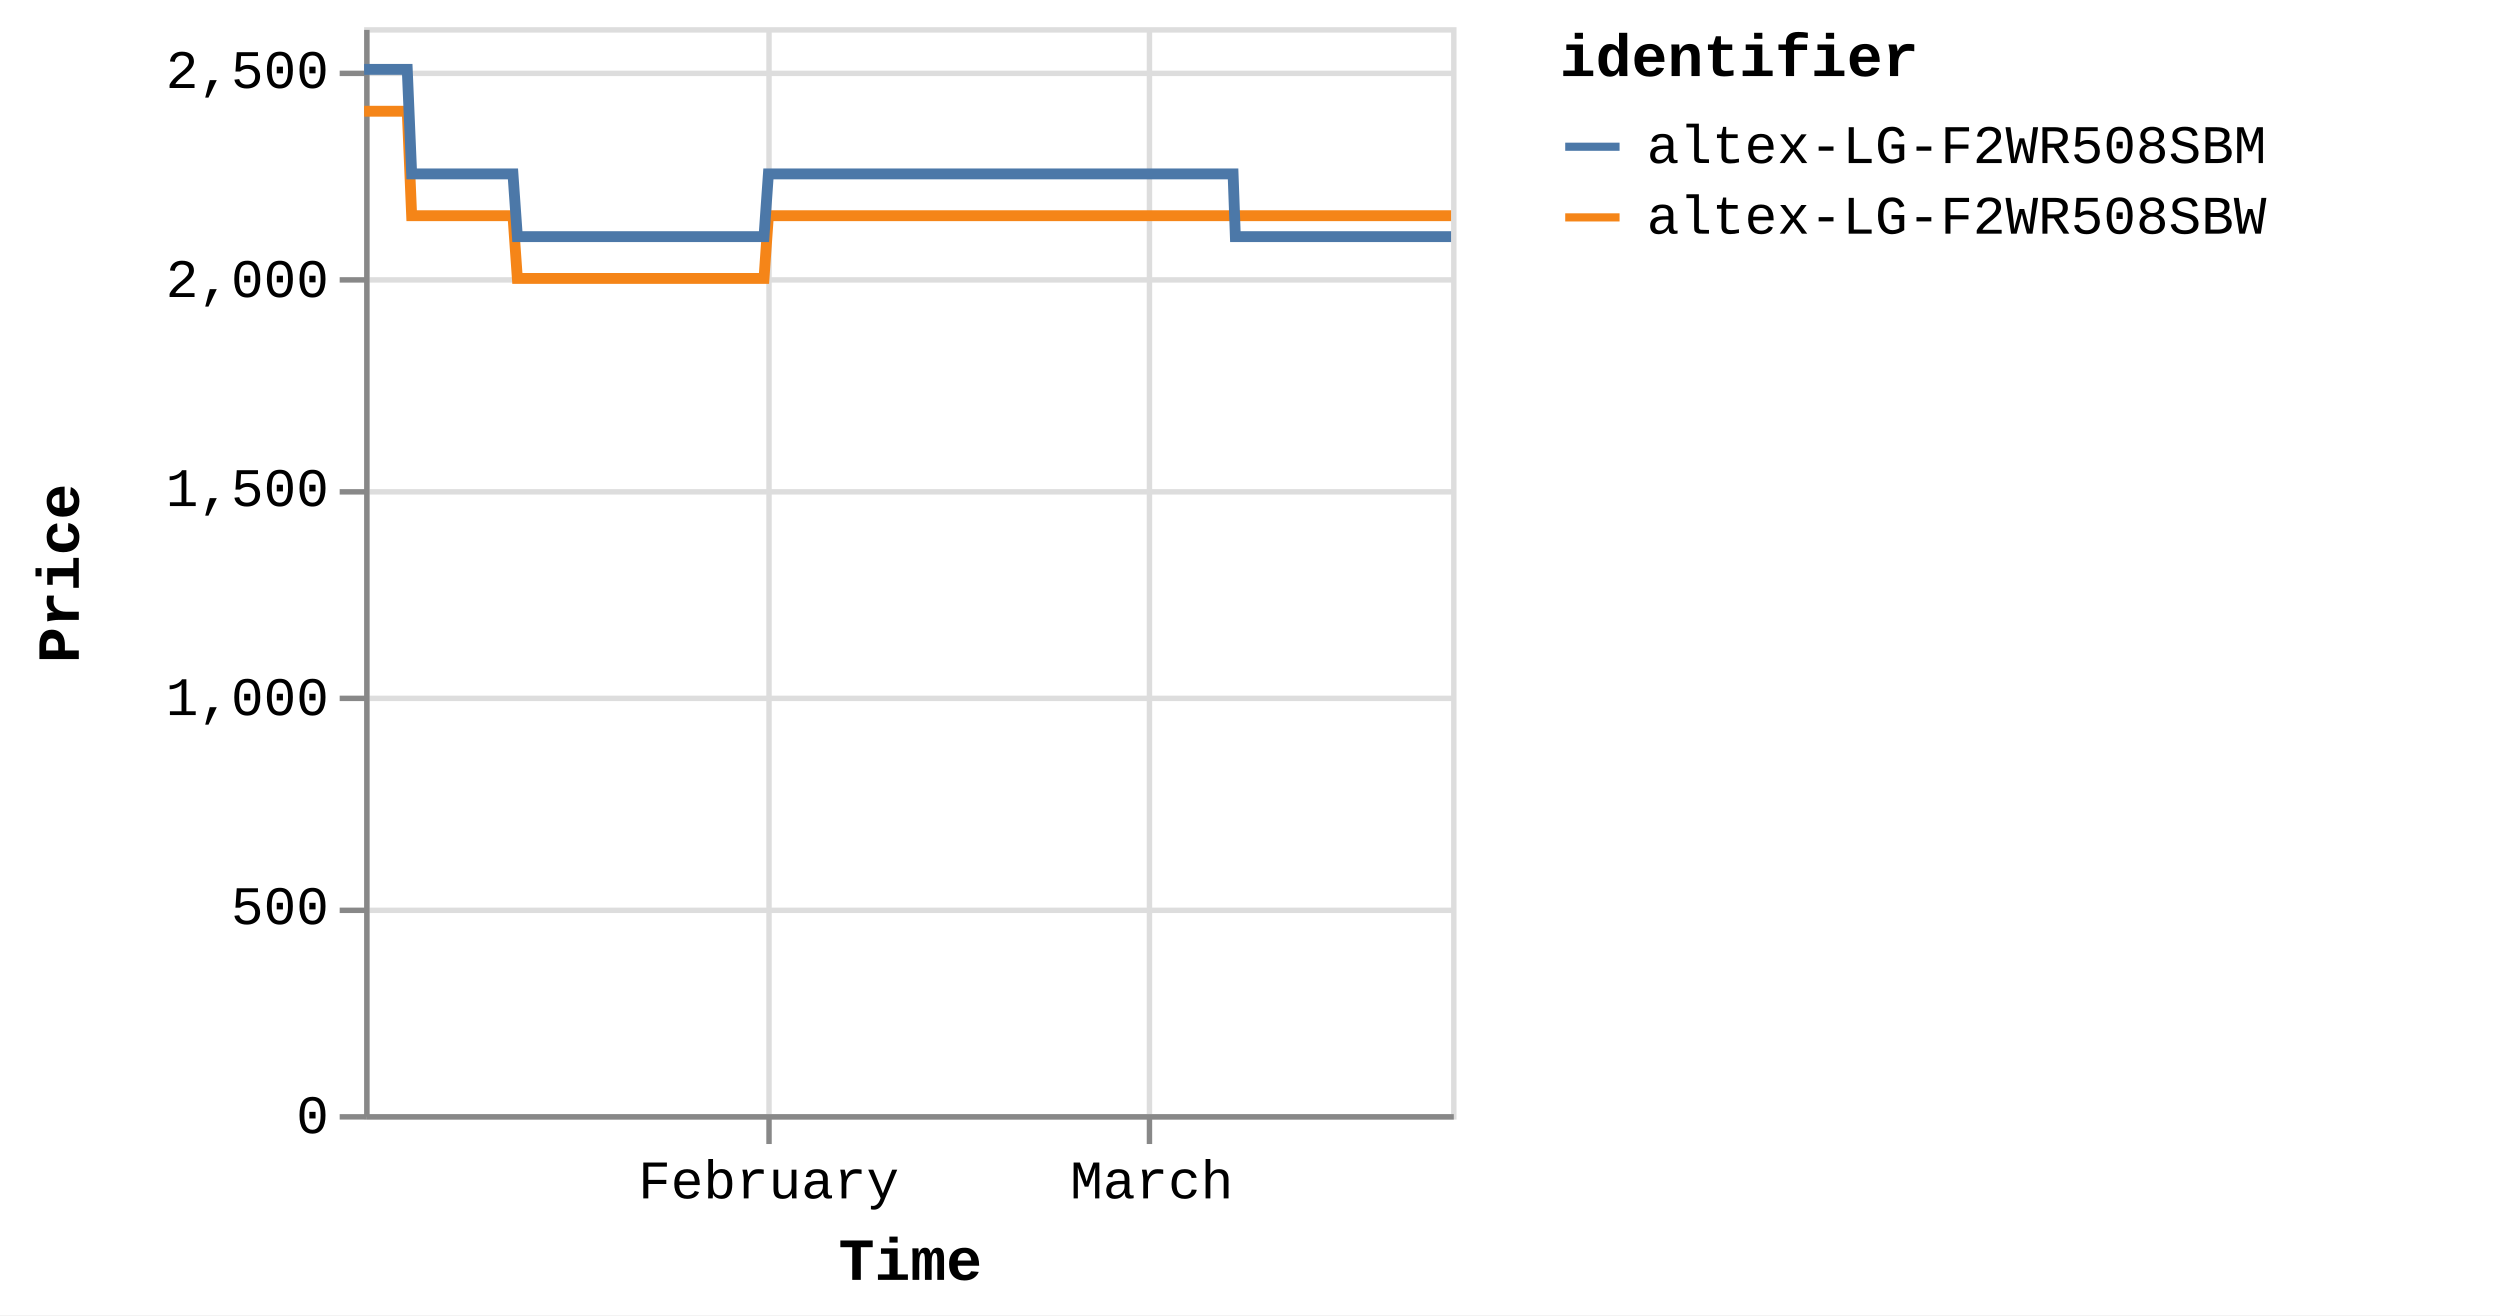
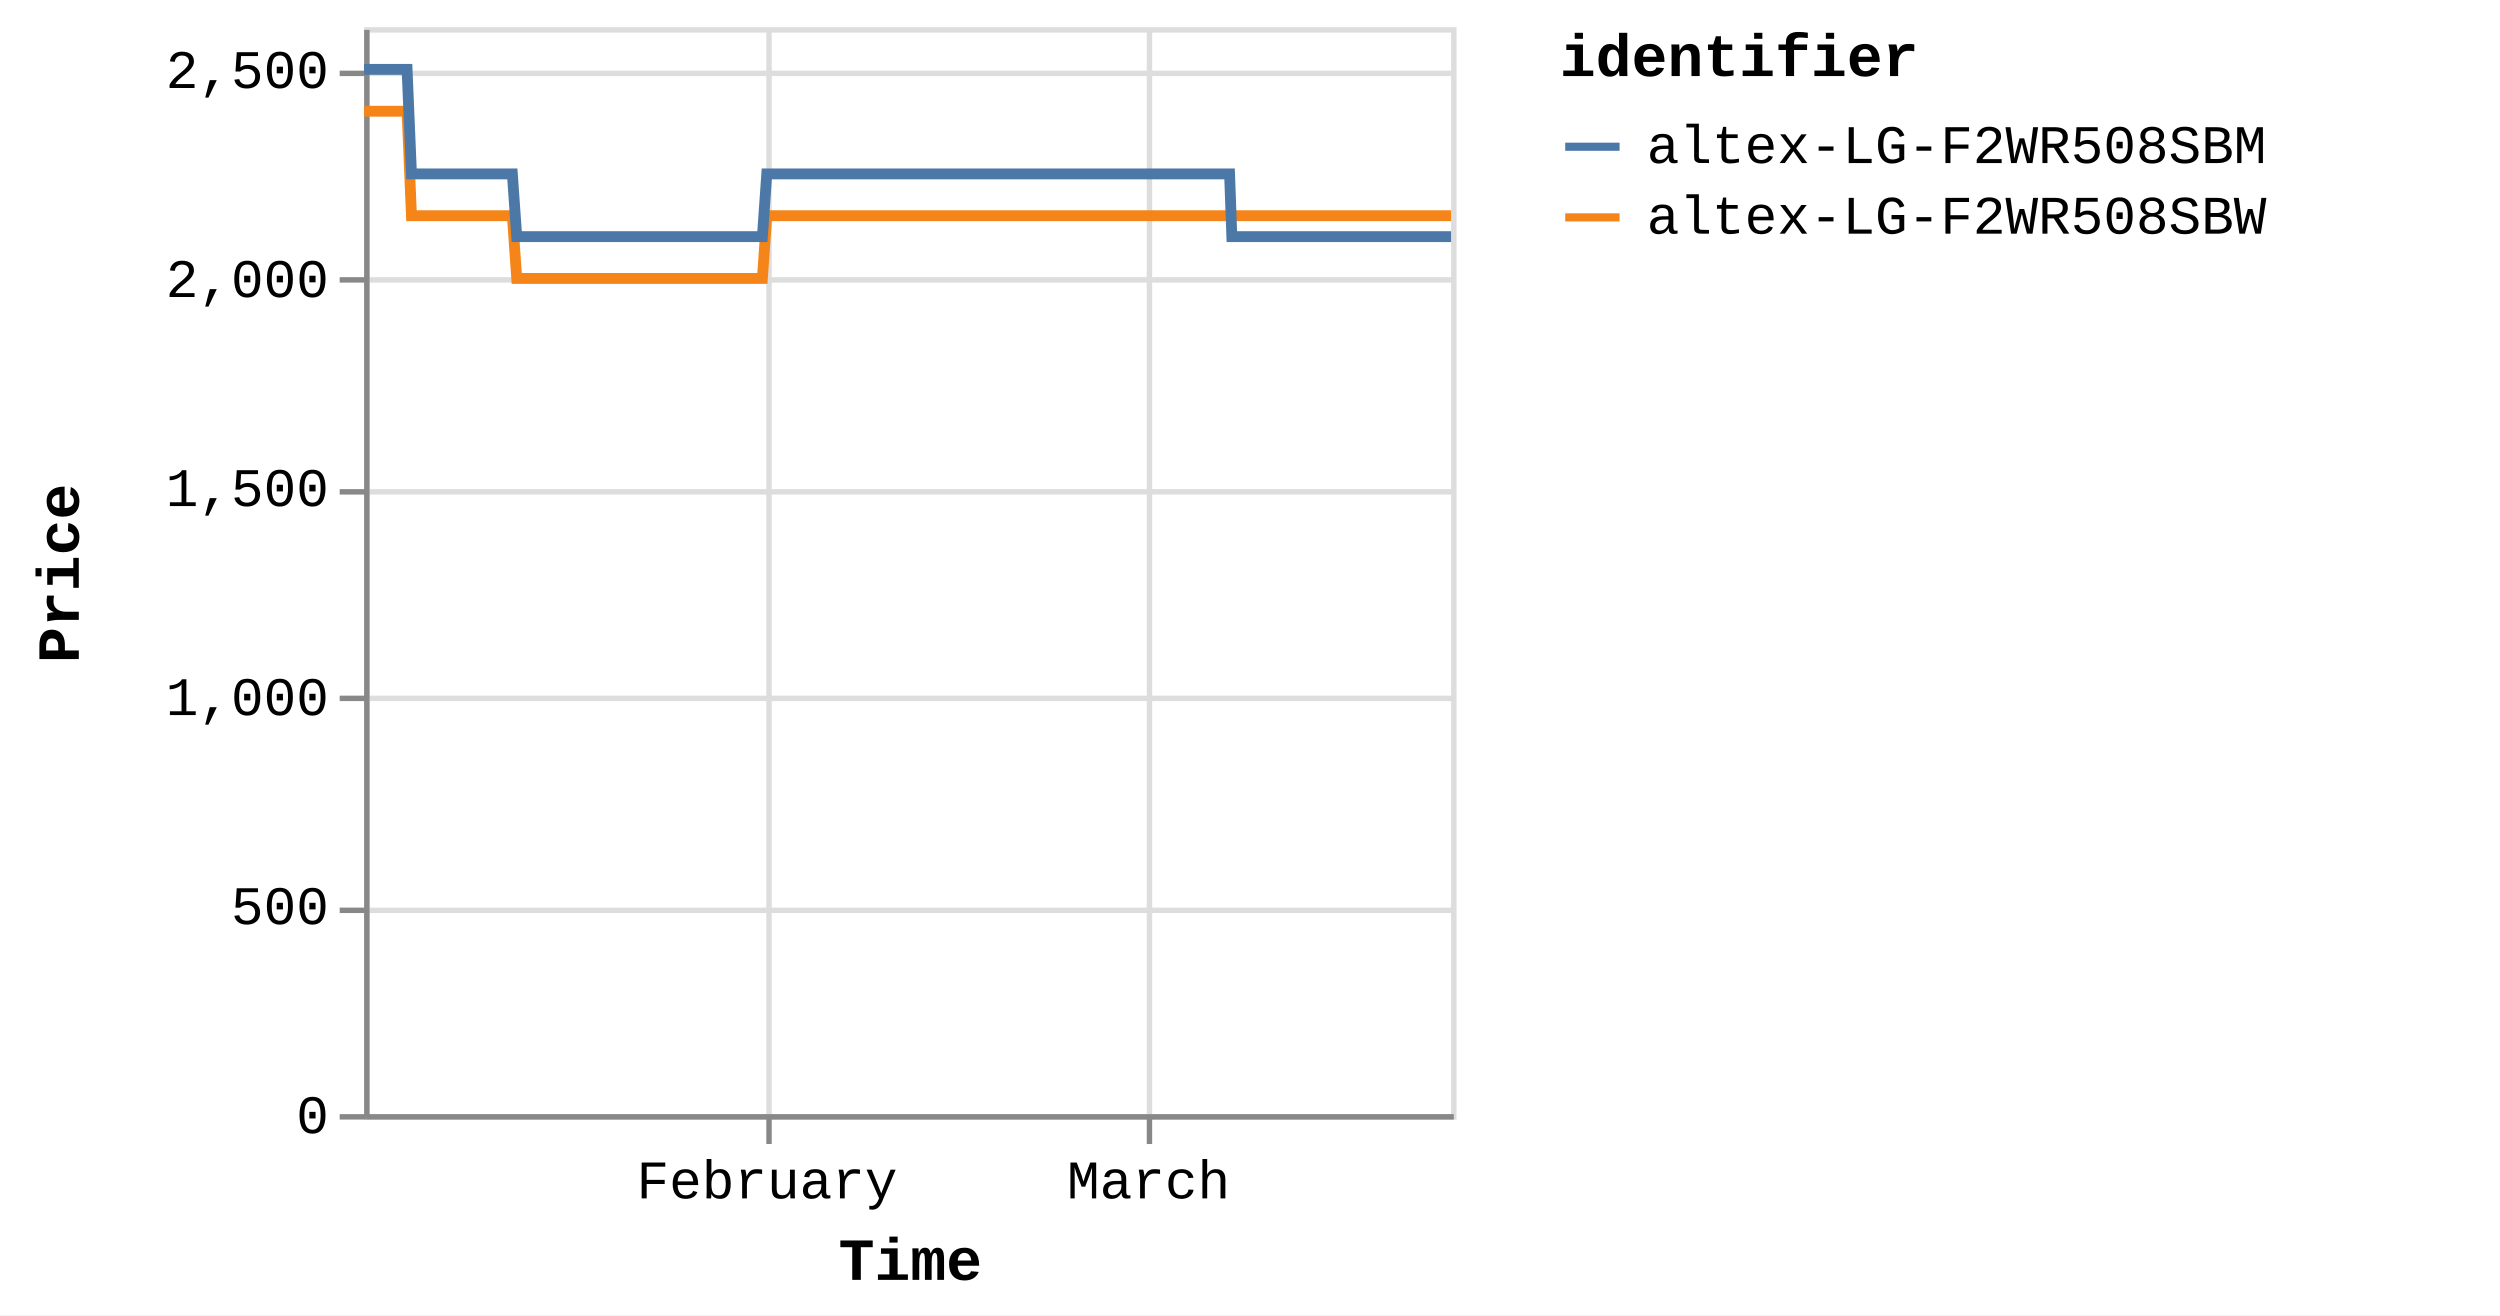
<svg xmlns="http://www.w3.org/2000/svg" version="1.1" class="marks" width="460" height="242" viewBox="0 0 460 242">
  <rect width="460" height="242" fill="white" />
  <g fill="none" stroke-miterlimit="10" transform="translate(67,5)">
    <g class="mark-group role-frame root" role="graphics-object" aria-roledescription="group mark container">
      <g transform="translate(0,0)">
        <path class="background" aria-hidden="true" d="M0.5,0.5h200v200h-200Z" stroke="#ddd" />
        <g>
          <g class="mark-group role-axis" aria-hidden="true">
            <g transform="translate(0.5,200.5)">
              <path class="background" aria-hidden="true" d="M0,0h0v0h0Z" pointer-events="none" />
              <g>
                <g class="mark-rule role-axis-grid" pointer-events="none">
                  <line transform="translate(74,-200)" x2="0" y2="200" stroke="#ddd" stroke-width="1" opacity="1" />
                  <line transform="translate(144,-200)" x2="0" y2="200" stroke="#ddd" stroke-width="1" opacity="1" />
                </g>
              </g>
              <path class="foreground" aria-hidden="true" d="" pointer-events="none" display="none" />
            </g>
          </g>
          <g class="mark-group role-axis" aria-hidden="true">
            <g transform="translate(0.5,0.5)">
              <path class="background" aria-hidden="true" d="M0,0h0v0h0Z" pointer-events="none" />
              <g>
                <g class="mark-rule role-axis-grid" pointer-events="none">
                  <line transform="translate(0,200)" x2="200" y2="0" stroke="#ddd" stroke-width="1" opacity="1" />
                  <line transform="translate(0,162)" x2="200" y2="0" stroke="#ddd" stroke-width="1" opacity="1" />
                  <line transform="translate(0,123)" x2="200" y2="0" stroke="#ddd" stroke-width="1" opacity="1" />
                  <line transform="translate(0,85)" x2="200" y2="0" stroke="#ddd" stroke-width="1" opacity="1" />
                  <line transform="translate(0,46)" x2="200" y2="0" stroke="#ddd" stroke-width="1" opacity="1" />
                  <line transform="translate(0,8)" x2="200" y2="0" stroke="#ddd" stroke-width="1" opacity="1" />
                </g>
              </g>
              <path class="foreground" aria-hidden="true" d="" pointer-events="none" display="none" />
            </g>
          </g>
-           <g class="mark-group role-axis" role="graphics-symbol" aria-roledescription="axis" aria-label="X-axis titled 'Time' for a time scale with values from Monday, 01 January 2024, 2:19:43 PM to Saturday, 23 March 2024, 8:38:04 PM">
+           <g class="mark-group role-axis" role="graphics-symbol" aria-roledescription="axis" aria-label="X-axis titled 'Time' for a time scale with values from Monday, 01 January 2024, 2:19:43 PM to Sunday, 24 March 2024, 4:38:29 AM">
            <g transform="translate(0.5,200.5)">
              <path class="background" aria-hidden="true" d="M0,0h0v0h0Z" pointer-events="none" />
              <g>
                <g class="mark-rule role-axis-tick" pointer-events="none">
                  <line transform="translate(74,0)" x2="0" y2="5" stroke="#888" stroke-width="1" opacity="1" />
                  <line transform="translate(144,0)" x2="0" y2="5" stroke="#888" stroke-width="1" opacity="1" />
                </g>
                <g class="mark-text role-axis-label" pointer-events="none">
-                   <text text-anchor="middle" transform="translate(73.91675,15)" font-family="Liberation Mono" font-size="10px" fill="#000" opacity="1">February</text>
-                   <text text-anchor="middle" transform="translate(144.4225,15)" font-family="Liberation Mono" font-size="10px" fill="#000" opacity="1">March</text>
+                   <text text-anchor="middle" transform="translate(73.61818,15)" font-family="Liberation Mono" font-size="10px" fill="#000" opacity="1">February</text>
+                   <text text-anchor="middle" transform="translate(143.8392,15)" font-family="Liberation Mono" font-size="10px" fill="#000" opacity="1">March</text>
                </g>
                <g class="mark-rule role-axis-domain" pointer-events="none">
                  <line transform="translate(0,0)" x2="200" y2="0" stroke="#888" stroke-width="1" opacity="1" />
                </g>
                <g class="mark-text role-axis-title" pointer-events="none">
                  <text text-anchor="middle" transform="translate(100,30)" font-family="Liberation Mono" font-size="11px" font-weight="bold" fill="#000" opacity="1">Time</text>
                </g>
              </g>
              <path class="foreground" aria-hidden="true" d="" pointer-events="none" display="none" />
            </g>
          </g>
          <g class="mark-group role-axis" role="graphics-symbol" aria-roledescription="axis" aria-label="Y-axis titled 'Price' for a linear scale with values from 0 to 2,600">
            <g transform="translate(0.5,0.5)">
              <path class="background" aria-hidden="true" d="M0,0h0v0h0Z" pointer-events="none" />
              <g>
                <g class="mark-rule role-axis-tick" pointer-events="none">
                  <line transform="translate(0,200)" x2="-5" y2="0" stroke="#888" stroke-width="1" opacity="1" />
                  <line transform="translate(0,162)" x2="-5" y2="0" stroke="#888" stroke-width="1" opacity="1" />
                  <line transform="translate(0,123)" x2="-5" y2="0" stroke="#888" stroke-width="1" opacity="1" />
                  <line transform="translate(0,85)" x2="-5" y2="0" stroke="#888" stroke-width="1" opacity="1" />
                  <line transform="translate(0,46)" x2="-5" y2="0" stroke="#888" stroke-width="1" opacity="1" />
                  <line transform="translate(0,8)" x2="-5" y2="0" stroke="#888" stroke-width="1" opacity="1" />
                </g>
                <g class="mark-text role-axis-label" pointer-events="none">
                  <text text-anchor="end" transform="translate(-7,203)" font-family="Liberation Mono" font-size="10px" fill="#000" opacity="1">0</text>
                  <text text-anchor="end" transform="translate(-7,164.5385)" font-family="Liberation Mono" font-size="10px" fill="#000" opacity="1">500</text>
                  <text text-anchor="end" transform="translate(-7,126.0769)" font-family="Liberation Mono" font-size="10px" fill="#000" opacity="1">1,000</text>
                  <text text-anchor="end" transform="translate(-7,87.61538)" font-family="Liberation Mono" font-size="10px" fill="#000" opacity="1">1,500</text>
                  <text text-anchor="end" transform="translate(-7,49.15385)" font-family="Liberation Mono" font-size="10px" fill="#000" opacity="1">2,000</text>
                  <text text-anchor="end" transform="translate(-7,10.69231)" font-family="Liberation Mono" font-size="10px" fill="#000" opacity="1">2,500</text>
                </g>
                <g class="mark-rule role-axis-domain" pointer-events="none">
                  <line transform="translate(0,200)" x2="0" y2="-200" stroke="#888" stroke-width="1" opacity="1" />
                </g>
                <g class="mark-text role-axis-title" pointer-events="none">
                  <text text-anchor="middle" transform="translate(-51,100) rotate(-90) translate(0,-2)" font-family="Liberation Mono" font-size="11px" font-weight="bold" fill="#000" opacity="1">Price</text>
                </g>
              </g>
              <path class="foreground" aria-hidden="true" d="" pointer-events="none" display="none" />
            </g>
          </g>
          <g class="mark-group role-scope pathgroup" role="graphics-object" aria-roledescription="group mark container">
            <g transform="translate(0,0)">
              <path class="background" aria-hidden="true" d="M0,0h200v200h-200Z" />
              <g>
                <g class="mark-line role-mark marks" role="graphics-object" aria-roledescription="line mark container">
-                   <path aria-label="Time: Jan 01, 2024; Price: 2399; identifier: altex-LG-F2WR508SBW" role="graphics-symbol" aria-roledescription="line mark" d="M0,15.462L0.255,15.462L0.64,15.462L1.45,15.462L1.856,15.462L2.282,15.462L2.669,15.462L3.07,15.462L3.881,15.462L4.287,15.462L4.713,15.462L5.101,15.462L5.501,15.462L6.313,15.462L6.718,15.462L7.144,15.462L7.534,15.462L7.933,15.462L8.745,34.692L9.15,34.692L9.575,34.692L9.965,34.692L10.364,34.692L11.175,34.692L11.58,34.692L12.005,34.692L12.394,34.692L12.795,34.692L13.608,34.692L14.011,34.692L14.436,34.692L14.825,34.692L15.227,34.692L16.039,34.692L16.446,34.692L16.872,34.692L17.26,34.692L17.657,34.692L18.471,34.692L18.876,34.692L19.307,34.692L19.691,34.692L20.089,34.692L20.902,34.692L21.308,34.692L21.734,34.692L22.121,34.692L22.52,34.692L23.333,34.692L23.738,34.692L24.166,34.692L24.554,34.692L24.952,34.692L25.764,34.692L26.17,34.692L26.595,34.692L26.984,34.692L27.383,34.692L28.194,46.231L28.598,46.231L29.023,46.231L29.413,46.231L29.814,46.231L30.627,46.231L31.03,46.231L31.454,46.231L31.843,46.231L32.245,46.231L33.058,46.231L33.464,46.231L33.892,46.231L34.279,46.231L34.676,46.231L35.489,46.231L35.896,46.231L36.322,46.231L36.711,46.231L37.108,46.231L37.92,46.231L38.327,46.231L38.754,46.231L39.141,46.231L39.539,46.231L40.351,46.231L40.756,46.231L41.184,46.231L41.571,46.231L41.971,46.231L42.783,46.231L43.188,46.231L43.615,46.231L44.004,46.231L44.401,46.231L45.214,46.231L45.617,46.231L46.042,46.231L46.433,46.231L46.833,46.231L47.643,46.231L48.048,46.231L48.473,46.231L48.863,46.231L49.264,46.231L50.078,46.231L50.484,46.231L50.912,46.231L51.297,46.231L51.695,46.231L52.508,46.231L52.915,46.231L53.342,46.231L53.73,46.231L54.126,46.231L54.94,46.231L55.346,46.231L55.773,46.231L56.16,46.231L56.558,46.231L57.372,46.231L57.776,46.231L58.205,46.231L58.593,46.231L58.989,46.231L59.8,46.231L60.207,46.231L60.627,46.231L61.016,46.231L61.421,46.231L62.23,46.231L62.637,46.231L63.053,46.231L63.446,46.231L63.851,46.231L64.662,46.231L65.067,46.231L65.485,46.231L65.877,46.231L66.283,46.231L67.093,46.231L67.499,46.231L67.92,46.231L68.309,46.231L68.714,46.231L69.524,46.231L69.929,46.231L70.351,46.231L70.746,46.231L71.145,46.231L71.955,46.231L72.361,46.231L72.783,46.231L73.171,46.231L73.576,46.231L74.386,34.692L74.792,34.692L75.214,34.692L75.602,34.692L76.007,34.692L76.819,34.692L77.223,34.692L77.644,34.692L78.033,34.692L78.439,34.692L79.249,34.692L79.655,34.692L80.072,34.692L80.465,34.692L80.871,34.692L81.682,34.692L82.086,34.692L82.503,34.692L82.896,34.692L83.301,34.692L84.111,34.692L84.518,34.692L84.94,34.692L85.328,34.692L85.732,34.692L86.543,34.692L86.948,34.692L87.37,34.692L87.759,34.692L88.164,34.692L88.974,34.692L89.38,34.692L89.8,34.692L90.192,34.692L90.595,34.692L91.405,34.692L91.812,34.692L92.232,34.692L92.623,34.692L93.026,34.692L93.837,34.692L94.243,34.692L94.662,34.692L95.053,34.692L95.459,34.692L96.268,34.692L96.673,34.692L97.092,34.692L97.483,34.692L97.889,34.692L98.701,34.692L99.105,34.692L99.522,34.692L99.915,34.692L100.32,34.692L101.131,34.692L101.535,34.692L101.959,34.692L102.347,34.692L102.751,34.692L103.561,34.692L103.967,34.692L104.387,34.692L104.783,34.692L105.182,34.692L105.993,34.692L106.398,34.692L106.82,34.692L107.21,34.692L107.613,34.692L108.829,34.692L109.251,34.692L109.64,34.692L110.045,34.692L110.856,34.692L111.261,34.692L111.682,34.692L112.073,34.692L112.476,34.692L113.287,34.692L113.691,34.692L114.109,34.692L114.502,34.692L114.907,34.692L115.718,34.692L116.125,34.692L116.541,34.692L116.934,34.692L117.339,34.692L118.149,34.692L118.556,34.692L118.978,34.692L119.369,34.692L119.769,34.692L120.581,34.692L120.986,34.692L121.406,34.692L121.797,34.692L122.202,34.692L123.011,34.692L123.417,34.692L123.839,34.692L124.229,34.692L124.633,34.692L125.443,34.692L125.847,34.692L126.269,34.692L126.66,34.692L127.064,34.692L127.874,34.692L128.279,34.692L128.699,34.692L129.089,34.692L129.497,34.692L130.305,34.692L130.71,34.692L131.128,34.692L131.52,34.692L131.925,34.692L132.736,34.692L133.142,34.692L133.559,34.692L133.954,34.692L134.357,34.692L135.167,34.692L135.574,34.692L135.995,34.692L136.384,34.692L136.788,34.692L137.599,34.692L138.005,34.692L138.425,34.692L138.816,34.692L139.219,34.692L140.03,34.692L140.435,34.692L140.856,34.692L141.248,34.692L141.651,34.692L142.461,34.692L142.866,34.692L143.286,34.692L143.676,34.692L144.082,34.692L144.892,34.692L145.299,34.692L145.719,34.692L146.109,34.692L146.514,34.692L147.324,34.692L147.729,34.692L148.15,34.692L148.539,34.692L148.945,34.692L149.755,34.692L150.16,34.692L150.578,34.692L150.97,34.692L151.376,34.692L152.223,34.692L152.777,34.692L153.019,34.692L153.404,34.692L153.807,34.692L154.617,34.692L155.022,34.692L155.446,34.692L155.834,34.692L156.238,34.692L157.048,34.692L157.457,34.692L157.877,34.692L158.267,34.692L158.669,34.692L159.48,34.692L159.886,34.692L160.306,34.692L160.696,34.692L161.101,34.692L161.911,34.692L162.322,34.692L162.738,34.692L163.126,34.692L163.532,34.692L164.343,34.692L164.748,34.692L165.164,34.692L165.56,34.692L165.963,34.692L166.773,34.692L167.181,34.692L167.596,34.692L167.99,34.692L168.394,34.692L169.207,34.692L169.61,34.692L170.033,34.692L170.423,34.692L170.826,34.692L171.636,34.692L172.041,34.692L172.463,34.692L172.855,34.692L173.256,34.692L174.068,34.692L174.475,34.692L174.896,34.692L175.283,34.692L175.688,34.692L176.498,34.692L176.904,34.692L177.327,34.692L177.716,34.692L178.119,34.692L178.929,34.692L179.338,34.692L179.756,34.692L180.147,34.692L180.55,34.692L181.361,34.692L181.768,34.692L182.186,34.692L182.577,34.692L182.983,34.692L183.792,34.692L184.2,34.692L184.616,34.692L185.008,34.692L185.413,34.692L186.223,34.692L186.629,34.692L187.054,34.692L187.443,34.692L187.846,34.692L188.656,34.692L189.06,34.692L189.481,34.692L189.875,34.692L190.275,34.692L191.086,34.692L191.492,34.692L191.913,34.692L192.307,34.692L192.708,34.692L193.517,34.692L193.924,34.692L194.346,34.692L194.739,34.692L195.138,34.692L195.949,34.692L196.354,34.692L196.775,34.692L197.165,34.692L197.57,34.692L198.38,34.692L198.785,34.692L199.205,34.692L199.595,34.692L200,34.692" stroke="#f58518" stroke-width="2" />
+                   <path aria-label="Time: Jan 01, 2024; Price: 2399; identifier: altex-LG-F2WR508SBW" role="graphics-symbol" aria-roledescription="line mark" d="M0,15.462L0.253,15.462L0.637,15.462L1.444,15.462L1.848,15.462L2.272,15.462L2.658,15.462L3.058,15.462L3.866,15.462L4.269,15.462L4.694,15.462L5.08,15.462L5.479,15.462L6.287,15.462L6.691,15.462L7.115,15.462L7.504,15.462L7.901,15.462L8.71,34.692L9.113,34.692L9.537,34.692L9.924,34.692L10.322,34.692L11.13,34.692L11.533,34.692L11.956,34.692L12.344,34.692L12.744,34.692L13.553,34.692L13.955,34.692L14.377,34.692L14.765,34.692L15.165,34.692L15.974,34.692L16.379,34.692L16.804,34.692L17.19,34.692L17.586,34.692L18.397,34.692L18.8,34.692L19.229,34.692L19.612,34.692L20.008,34.692L20.818,34.692L21.221,34.692L21.646,34.692L22.032,34.692L22.429,34.692L23.239,34.692L23.642,34.692L24.068,34.692L24.454,34.692L24.851,34.692L25.66,34.692L26.064,34.692L26.488,34.692L26.875,34.692L27.273,34.692L28.08,46.231L28.483,46.231L28.906,46.231L29.294,46.231L29.693,46.231L30.503,46.231L30.904,46.231L31.327,46.231L31.714,46.231L32.115,46.231L32.925,46.231L33.329,46.231L33.755,46.231L34.14,46.231L34.536,46.231L35.345,46.231L35.751,46.231L36.176,46.231L36.562,46.231L36.958,46.231L37.767,46.231L38.172,46.231L38.597,46.231L38.983,46.231L39.379,46.231L40.188,46.231L40.592,46.231L41.018,46.231L41.403,46.231L41.802,46.231L42.61,46.231L43.014,46.231L43.439,46.231L43.826,46.231L44.222,46.231L45.031,46.231L45.433,46.231L45.856,46.231L46.245,46.231L46.644,46.231L47.451,46.231L47.854,46.231L48.277,46.231L48.665,46.231L49.065,46.231L49.876,46.231L50.28,46.231L50.706,46.231L51.089,46.231L51.487,46.231L52.296,46.231L52.701,46.231L53.127,46.231L53.513,46.231L53.908,46.231L54.718,46.231L55.122,46.231L55.548,46.231L55.933,46.231L56.329,46.231L57.14,46.231L57.543,46.231L57.969,46.231L58.356,46.231L58.751,46.231L59.559,46.231L59.964,46.231L60.382,46.231L60.77,46.231L61.173,46.231L61.979,46.231L62.384,46.231L62.798,46.231L63.19,46.231L63.593,46.231L64.401,46.231L64.804,46.231L65.221,46.231L65.611,46.231L66.015,46.231L66.822,46.231L67.227,46.231L67.646,46.231L68.033,46.231L68.437,46.231L69.243,46.231L69.647,46.231L70.066,46.231L70.46,46.231L70.857,46.231L71.664,46.231L72.068,46.231L72.489,46.231L72.876,46.231L73.279,46.231L74.086,34.692L74.49,34.692L74.91,34.692L75.297,34.692L75.7,34.692L76.508,34.692L76.911,34.692L77.331,34.692L77.718,34.692L78.122,34.692L78.929,34.692L79.333,34.692L79.749,34.692L80.14,34.692L80.545,34.692L81.353,34.692L81.755,34.692L82.17,34.692L82.561,34.692L82.964,34.692L83.772,34.692L84.177,34.692L84.597,34.692L84.983,34.692L85.386,34.692L86.193,34.692L86.597,34.692L87.017,34.692L87.405,34.692L87.807,34.692L88.615,34.692L89.019,34.692L89.438,34.692L89.828,34.692L90.229,34.692L91.036,34.692L91.441,34.692L91.859,34.692L92.249,34.692L92.65,34.692L93.458,34.692L93.862,34.692L94.279,34.692L94.669,34.692L95.073,34.692L95.879,34.692L96.282,34.692L96.7,34.692L97.089,34.692L97.493,34.692L98.302,34.692L98.704,34.692L99.12,34.692L99.511,34.692L99.915,34.692L100.722,34.692L101.125,34.692L101.547,34.692L101.933,34.692L102.336,34.692L103.143,34.692L103.547,34.692L103.966,34.692L104.36,34.692L104.758,34.692L105.565,34.692L105.968,34.692L106.388,34.692L106.777,34.692L107.178,34.692L108.39,34.692L108.809,34.692L109.197,34.692L109.601,34.692L110.408,34.692L110.811,34.692L111.231,34.692L111.621,34.692L112.022,34.692L112.83,34.692L113.232,34.692L113.648,34.692L114.039,34.692L114.443,34.692L115.251,34.692L115.656,34.692L116.07,34.692L116.461,34.692L116.865,34.692L117.672,34.692L118.077,34.692L118.497,34.692L118.887,34.692L119.286,34.692L120.094,34.692L120.497,34.692L120.915,34.692L121.305,34.692L121.708,34.692L122.514,34.692L122.918,34.692L123.339,34.692L123.727,34.692L124.129,34.692L124.936,34.692L125.339,34.692L125.759,34.692L126.148,34.692L126.551,34.692L127.357,34.692L127.761,34.692L128.179,34.692L128.568,34.692L128.974,34.692L129.779,34.692L130.182,34.692L130.598,34.692L130.989,34.692L131.392,34.692L132.2,34.692L132.605,34.692L133.02,34.692L133.413,34.692L133.814,34.692L134.621,34.692L135.026,34.692L135.445,34.692L135.834,34.692L136.235,34.692L137.043,34.692L137.447,34.692L137.866,34.692L138.255,34.692L138.657,34.692L139.465,34.692L139.868,34.692L140.287,34.692L140.677,34.692L141.079,34.692L141.886,34.692L142.289,34.692L142.707,34.692L143.096,34.692L143.5,34.692L144.307,34.692L144.712,34.692L145.131,34.692L145.519,34.692L145.922,34.692L146.729,34.692L147.132,34.692L147.551,34.692L147.939,34.692L148.343,34.692L149.15,34.692L149.553,34.692L149.97,34.692L150.361,34.692L150.765,34.692L151.609,34.692L152.16,34.692L152.401,34.692L152.785,34.692L153.186,34.692L153.992,34.692L154.396,34.692L154.818,34.692L155.204,34.692L155.607,34.692L156.414,34.692L156.821,34.692L157.239,34.692L157.628,34.692L158.028,34.692L158.835,34.692L159.24,34.692L159.659,34.692L160.047,34.692L160.45,34.692L161.257,34.692L161.667,34.692L162.08,34.692L162.467,34.692L162.871,34.692L163.679,34.692L164.082,34.692L164.497,34.692L164.891,34.692L165.292,34.692L166.1,34.692L166.506,34.692L166.919,34.692L167.312,34.692L167.714,34.692L168.523,34.692L168.925,34.692L169.346,34.692L169.735,34.692L170.136,34.692L170.943,34.692L171.346,34.692L171.767,34.692L172.157,34.692L172.557,34.692L173.365,34.692L173.771,34.692L174.189,34.692L174.575,34.692L174.978,34.692L175.785,34.692L176.19,34.692L176.611,34.692L176.998,34.692L177.4,34.692L178.207,34.692L178.613,34.692L179.03,34.692L179.419,34.692L179.821,34.692L180.629,34.692L181.034,34.692L181.45,34.692L181.84,34.692L182.244,34.692L183.05,34.692L183.456,34.692L183.871,34.692L184.26,34.692L184.664,34.692L185.471,34.692L185.875,34.692L186.298,34.692L186.686,34.692L187.088,34.692L187.894,34.692L188.296,34.692L188.716,34.692L189.108,34.692L189.506,34.692L190.314,34.692L190.719,34.692L191.138,34.692L191.53,34.692L191.93,34.692L192.736,34.692L193.141,34.692L193.561,34.692L193.952,34.692L194.35,34.692L195.157,34.692L195.56,34.692L195.98,34.692L196.369,34.692L196.772,34.692L197.579,34.692L197.982,34.692L198.401,34.692L198.789,34.692L199.192,34.692L200,34.692" stroke="#f58518" stroke-width="2" />
                </g>
              </g>
              <path class="foreground" aria-hidden="true" d="" display="none" />
            </g>
            <g transform="translate(0,0)">
              <path class="background" aria-hidden="true" d="M0,0h200v200h-200Z" />
              <g>
                <g class="mark-line role-mark marks" role="graphics-object" aria-roledescription="line mark container">
-                   <path aria-label="Time: Jan 01, 2024; Price: 2499; identifier: altex-LG-F2WR508SBM" role="graphics-symbol" aria-roledescription="line mark" d="M0,7.769L0.255,7.769L0.64,7.769L1.45,7.769L1.856,7.769L2.282,7.769L2.669,7.769L3.07,7.769L3.881,7.769L4.287,7.769L4.713,7.769L5.101,7.769L5.501,7.769L6.313,7.769L6.718,7.769L7.144,7.769L7.535,7.769L7.934,7.769L8.745,27L9.15,27L9.575,27L9.965,27L10.364,27L11.176,27L11.58,27L12.005,27L12.394,27L12.795,27L13.608,27L14.011,27L14.436,27L14.825,27L15.227,27L16.039,27L16.446,27L16.872,27L17.26,27L17.658,27L18.471,27L18.876,27L19.307,27L19.692,27L20.089,27L20.902,27L21.308,27L21.734,27L22.121,27L22.52,27L23.333,27L23.738,27L24.166,27L24.554,27L24.952,27L25.764,27L26.17,27L26.595,27L26.984,27L27.383,27L28.194,38.538L28.599,38.538L29.023,38.538L29.413,38.538L29.814,38.538L30.627,38.538L31.03,38.538L31.454,38.538L31.843,38.538L32.245,38.538L33.059,38.538L33.464,38.538L33.892,38.538L34.279,38.538L34.676,38.538L35.489,38.538L35.896,38.538L36.322,38.538L36.711,38.538L37.108,38.538L37.92,38.538L38.327,38.538L38.754,38.538L39.141,38.538L39.539,38.538L40.351,38.538L40.757,38.538L41.184,38.538L41.571,38.538L41.971,38.538L42.783,38.538L43.188,38.538L43.615,38.538L44.004,38.538L44.401,38.538L45.214,38.538L45.617,38.538L46.042,38.538L46.433,38.538L46.833,38.538L47.644,38.538L48.049,38.538L48.473,38.538L48.863,38.538L49.264,38.538L50.078,38.538L50.484,38.538L50.912,38.538L51.297,38.538L51.695,38.538L52.508,38.538L52.915,38.538L53.342,38.538L53.73,38.538L54.126,38.538L54.94,38.538L55.346,38.538L55.773,38.538L56.16,38.538L56.558,38.538L57.372,38.538L57.776,38.538L58.205,38.538L58.593,38.538L58.989,38.538L59.801,38.538L60.207,38.538L60.627,38.538L61.016,38.538L61.422,38.538L62.23,38.538L62.637,38.538L63.053,38.538L63.446,38.538L63.851,38.538L64.662,38.538L65.067,38.538L65.485,38.538L65.878,38.538L66.283,38.538L67.093,38.538L67.5,38.538L67.92,38.538L68.31,38.538L68.714,38.538L69.524,38.538L69.929,38.538L70.351,38.538L70.746,38.538L71.145,38.538L71.955,38.538L72.361,38.538L72.783,38.538L73.171,38.538L73.576,38.538L74.387,27L74.792,27L75.214,27L75.602,27L76.007,27L76.819,27L77.223,27L77.644,27L78.033,27L78.439,27L79.249,27L79.655,27L80.072,27L80.465,27L80.871,27L81.683,27L82.086,27L82.503,27L82.896,27L83.301,27L84.112,27L84.518,27L84.94,27L85.328,27L85.732,27L86.543,27L86.948,27L87.37,27L87.759,27L88.164,27L88.974,27L89.38,27L89.801,27L90.192,27L90.595,27L91.405,27L91.812,27L92.232,27L92.623,27L93.026,27L93.837,27L94.243,27L94.662,27L95.053,27L95.459,27L96.268,27L96.673,27L97.092,27L97.483,27L97.889,27L98.701,27L99.105,27L99.522,27L99.915,27L100.32,27L101.131,27L101.536,27L101.959,27L102.347,27L102.751,27L103.561,27L103.967,27L104.388,27L104.783,27L105.183,27L105.993,27L106.398,27L106.82,27L107.21,27L107.613,27L108.829,27L109.251,27L109.64,27L110.045,27L110.856,27L111.261,27L111.682,27L112.073,27L112.476,27L113.288,27L113.691,27L114.109,27L114.502,27L114.907,27L115.718,27L116.125,27L116.541,27L116.934,27L117.339,27L118.149,27L118.556,27L118.978,27L119.37,27L119.77,27L120.582,27L120.986,27L121.406,27L121.797,27L122.202,27L123.011,27L123.417,27L123.839,27L124.229,27L124.633,27L125.443,27L125.848,27L126.27,27L126.66,27L127.064,27L127.874,27L128.279,27L128.699,27L129.09,27L129.497,27L130.305,27L130.71,27L131.128,27L131.521,27L131.925,27L132.736,27L133.142,27L133.559,27L133.954,27L134.357,27L135.167,27L135.574,27L135.995,27L136.385,27L136.788,27L137.599,27L138.005,27L138.425,27L138.816,27L139.22,27L140.03,27L140.435,27L140.856,27L141.248,27L141.651,27L142.461,27L142.866,27L143.286,27L143.676,27L144.082,27L144.892,27L145.299,27L145.719,27L146.109,27L146.514,27L147.324,27L147.729,27L148.15,27L148.539,27L148.945,27L149.755,27L150.16,27L150.578,27L150.97,27L151.376,27L152.223,27L152.777,27L153.019,27L153.404,27L153.807,27L154.617,27L155.022,27L155.446,27L155.834,27L156.238,27L157.048,27L157.457,27L157.877,27L158.268,27L158.669,27L159.48,27L159.886,27L160.306,38.538L160.696,38.538L161.101,38.538L161.911,38.538L162.322,38.538L162.738,38.538L163.126,38.538L163.532,38.538L164.343,38.538L164.748,38.538L165.164,38.538L165.56,38.538L165.963,38.538L166.774,38.538L167.181,38.538L167.596,38.538L167.99,38.538L168.394,38.538L169.207,38.538L169.61,38.538L170.033,38.538L170.423,38.538L170.826,38.538L171.636,38.538L172.041,38.538L172.464,38.538L172.855,38.538L173.257,38.538L174.068,38.538L174.475,38.538L174.896,38.538L175.283,38.538L175.688,38.538L176.498,38.538L176.904,38.538L177.327,38.538L177.716,38.538L178.119,38.538L178.929,38.538L179.338,38.538L179.756,38.538L180.147,38.538L180.55,38.538L181.361,38.538L181.768,38.538L182.186,38.538L182.577,38.538L182.983,38.538L183.792,38.538L184.2,38.538L184.617,38.538L185.008,38.538L185.413,38.538L186.223,38.538L186.629,38.538L187.054,38.538L187.443,38.538L187.847,38.538L188.656,38.538L189.06,38.538L189.481,38.538L189.875,38.538L190.275,38.538L191.086,38.538L191.492,38.538L191.913,38.538L192.307,38.538L192.709,38.538L193.517,38.538L193.924,38.538L194.346,38.538L194.739,38.538L195.138,38.538L195.949,38.538L196.354,38.538L196.775,38.538L197.166,38.538L197.57,38.538L198.38,38.538L198.785,38.538L199.205,38.538L199.595,38.538L200,38.538" stroke="#4c78a8" stroke-width="2" />
+                   <path aria-label="Time: Jan 01, 2024; Price: 2499; identifier: altex-LG-F2WR508SBM" role="graphics-symbol" aria-roledescription="line mark" d="M0,7.769L0.254,7.769L0.637,7.769L1.444,7.769L1.848,7.769L2.272,7.769L2.658,7.769L3.058,7.769L3.866,7.769L4.27,7.769L4.694,7.769L5.08,7.769L5.479,7.769L6.287,7.769L6.691,7.769L7.115,7.769L7.504,7.769L7.902,7.769L8.71,27L9.113,27L9.537,27L9.924,27L10.322,27L11.13,27L11.533,27L11.956,27L12.344,27L12.744,27L13.553,27L13.955,27L14.377,27L14.765,27L15.165,27L15.975,27L16.379,27L16.804,27L17.19,27L17.586,27L18.397,27L18.8,27L19.229,27L19.612,27L20.008,27L20.818,27L21.221,27L21.646,27L22.032,27L22.43,27L23.239,27L23.642,27L24.069,27L24.455,27L24.851,27L25.66,27L26.064,27L26.488,27L26.875,27L27.273,27L28.08,38.538L28.483,38.538L28.906,38.538L29.294,38.538L29.693,38.538L30.503,38.538L30.904,38.538L31.327,38.538L31.714,38.538L32.115,38.538L32.925,38.538L33.329,38.538L33.755,38.538L34.14,38.538L34.536,38.538L35.345,38.538L35.751,38.538L36.176,38.538L36.563,38.538L36.958,38.538L37.767,38.538L38.172,38.538L38.598,38.538L38.983,38.538L39.379,38.538L40.188,38.538L40.592,38.538L41.018,38.538L41.403,38.538L41.802,38.538L42.61,38.538L43.014,38.538L43.439,38.538L43.826,38.538L44.222,38.538L45.031,38.538L45.433,38.538L45.856,38.538L46.245,38.538L46.644,38.538L47.451,38.538L47.855,38.538L48.277,38.538L48.665,38.538L49.065,38.538L49.876,38.538L50.281,38.538L50.706,38.538L51.09,38.538L51.487,38.538L52.296,38.538L52.701,38.538L53.127,38.538L53.513,38.538L53.908,38.538L54.718,38.538L55.122,38.538L55.548,38.538L55.933,38.538L56.33,38.538L57.14,38.538L57.543,38.538L57.969,38.538L58.356,38.538L58.751,38.538L59.559,38.538L59.964,38.538L60.382,38.538L60.77,38.538L61.173,38.538L61.979,38.538L62.384,38.538L62.798,38.538L63.19,38.538L63.593,38.538L64.401,38.538L64.804,38.538L65.221,38.538L65.611,38.538L66.015,38.538L66.822,38.538L67.227,38.538L67.646,38.538L68.034,38.538L68.437,38.538L69.243,38.538L69.647,38.538L70.067,38.538L70.46,38.538L70.857,38.538L71.664,38.538L72.068,38.538L72.489,38.538L72.876,38.538L73.279,38.538L74.086,27L74.49,27L74.91,27L75.297,27L75.7,27L76.508,27L76.911,27L77.331,27L77.718,27L78.122,27L78.929,27L79.333,27L79.749,27L80.14,27L80.545,27L81.353,27L81.755,27L82.17,27L82.561,27L82.964,27L83.772,27L84.177,27L84.597,27L84.983,27L85.386,27L86.193,27L86.597,27L87.018,27L87.405,27L87.808,27L88.615,27L89.019,27L89.438,27L89.828,27L90.229,27L91.036,27L91.441,27L91.859,27L92.249,27L92.65,27L93.458,27L93.862,27L94.279,27L94.669,27L95.073,27L95.879,27L96.282,27L96.7,27L97.09,27L97.494,27L98.302,27L98.704,27L99.12,27L99.511,27L99.915,27L100.722,27L101.125,27L101.547,27L101.933,27L102.336,27L103.143,27L103.547,27L103.966,27L104.36,27L104.758,27L105.565,27L105.968,27L106.388,27L106.777,27L107.178,27L108.39,27L108.809,27L109.197,27L109.601,27L110.408,27L110.811,27L111.231,27L111.621,27L112.022,27L112.83,27L113.232,27L113.648,27L114.039,27L114.443,27L115.251,27L115.656,27L116.07,27L116.461,27L116.865,27L117.672,27L118.077,27L118.497,27L118.887,27L119.286,27L120.094,27L120.497,27L120.915,27L121.305,27L121.709,27L122.514,27L122.919,27L123.339,27L123.727,27L124.13,27L124.936,27L125.339,27L125.76,27L126.148,27L126.551,27L127.358,27L127.761,27L128.179,27L128.568,27L128.974,27L129.779,27L130.182,27L130.598,27L130.989,27L131.392,27L132.2,27L132.605,27L133.02,27L133.413,27L133.814,27L134.621,27L135.027,27L135.445,27L135.834,27L136.236,27L137.043,27L137.447,27L137.866,27L138.255,27L138.657,27L139.465,27L139.868,27L140.287,27L140.677,27L141.079,27L141.886,27L142.289,27L142.707,27L143.096,27L143.5,27L144.307,27L144.712,27L145.131,27L145.519,27L145.922,27L146.729,27L147.133,27L147.551,27L147.939,27L148.343,27L149.15,27L149.553,27L149.97,27L150.361,27L150.765,27L151.609,27L152.16,27L152.401,27L152.785,27L153.186,27L153.992,27L154.396,27L154.818,27L155.204,27L155.607,27L156.414,27L156.821,27L157.239,27L157.628,27L158.028,27L158.835,27L159.24,27L159.659,38.538L160.047,38.538L160.451,38.538L161.257,38.538L161.667,38.538L162.08,38.538L162.467,38.538L162.871,38.538L163.679,38.538L164.082,38.538L164.497,38.538L164.891,38.538L165.292,38.538L166.1,38.538L166.506,38.538L166.919,38.538L167.312,38.538L167.714,38.538L168.523,38.538L168.925,38.538L169.346,38.538L169.735,38.538L170.136,38.538L170.943,38.538L171.346,38.538L171.767,38.538L172.157,38.538L172.557,38.538L173.365,38.538L173.771,38.538L174.189,38.538L174.575,38.538L174.978,38.538L175.786,38.538L176.19,38.538L176.611,38.538L176.998,38.538L177.4,38.538L178.207,38.538L178.613,38.538L179.03,38.538L179.419,38.538L179.821,38.538L180.629,38.538L181.034,38.538L181.45,38.538L181.84,38.538L182.244,38.538L183.05,38.538L183.456,38.538L183.871,38.538L184.26,38.538L184.664,38.538L185.471,38.538L185.875,38.538L186.298,38.538L186.686,38.538L187.088,38.538L187.894,38.538L188.297,38.538L188.716,38.538L189.108,38.538L189.507,38.538L190.314,38.538L190.719,38.538L191.138,38.538L191.53,38.538L191.93,38.538L192.736,38.538L193.141,38.538L193.561,38.538L193.952,38.538L194.35,38.538L195.157,38.538L195.561,38.538L195.981,38.538L196.369,38.538L196.772,38.538L197.579,38.538L197.982,38.538L198.401,38.538L198.789,38.538L199.192,38.538L200,38.538" stroke="#4c78a8" stroke-width="2" />
                </g>
              </g>
              <path class="foreground" aria-hidden="true" d="" display="none" />
            </g>
          </g>
          <g class="mark-group role-legend" role="graphics-symbol" aria-roledescription="legend" aria-label="Symbol legend titled 'identifier' for stroke color with 2 values: altex-LG-F2WR508SBM, altex-LG-F2WR508SBW">
            <g transform="translate(220,0)">
              <path class="background" aria-hidden="true" d="M0,0h168v40h-168Z" pointer-events="none" />
              <g>
                <g class="mark-group role-legend-entry">
                  <g transform="translate(0,16)">
                    <path class="background" aria-hidden="true" d="M0,0h0v0h0Z" pointer-events="none" />
                    <g>
                      <g class="mark-group role-scope" role="graphics-object" aria-roledescription="group mark container">
                        <g transform="translate(0,0)">
                          <path class="background" aria-hidden="true" d="M0,0h168v11h-168Z" pointer-events="none" opacity="1" />
                          <g>
                            <g class="mark-symbol role-legend-symbol" pointer-events="none">
                              <path transform="translate(6,6)" d="M-5,0L5,0" stroke="#4c78a8" stroke-width="1.5" opacity="1" />
                            </g>
                            <g class="mark-text role-legend-label" pointer-events="none">
                              <text text-anchor="start" transform="translate(16,9)" font-family="Liberation Mono" font-size="10px" fill="#000" opacity="1">altex-LG-F2WR508SBM</text>
                            </g>
                          </g>
                          <path class="foreground" aria-hidden="true" d="" pointer-events="none" display="none" />
                        </g>
                        <g transform="translate(0,13)">
                          <path class="background" aria-hidden="true" d="M0,0h168v11h-168Z" pointer-events="none" opacity="1" />
                          <g>
                            <g class="mark-symbol role-legend-symbol" pointer-events="none">
                              <path transform="translate(6,6)" d="M-5,0L5,0" stroke="#f58518" stroke-width="1.5" opacity="1" />
                            </g>
                            <g class="mark-text role-legend-label" pointer-events="none">
                              <text text-anchor="start" transform="translate(16,9)" font-family="Liberation Mono" font-size="10px" fill="#000" opacity="1">altex-LG-F2WR508SBW</text>
                            </g>
                          </g>
                          <path class="foreground" aria-hidden="true" d="" pointer-events="none" display="none" />
                        </g>
                      </g>
                    </g>
                    <path class="foreground" aria-hidden="true" d="" pointer-events="none" display="none" />
                  </g>
                </g>
                <g class="mark-text role-legend-title" pointer-events="none">
                  <text text-anchor="start" transform="translate(0,9)" font-family="Liberation Mono" font-size="11px" font-weight="bold" fill="#000" opacity="1">identifier</text>
                </g>
              </g>
              <path class="foreground" aria-hidden="true" d="" pointer-events="none" display="none" />
            </g>
          </g>
        </g>
        <path class="foreground" aria-hidden="true" d="" display="none" />
      </g>
    </g>
  </g>
</svg>
